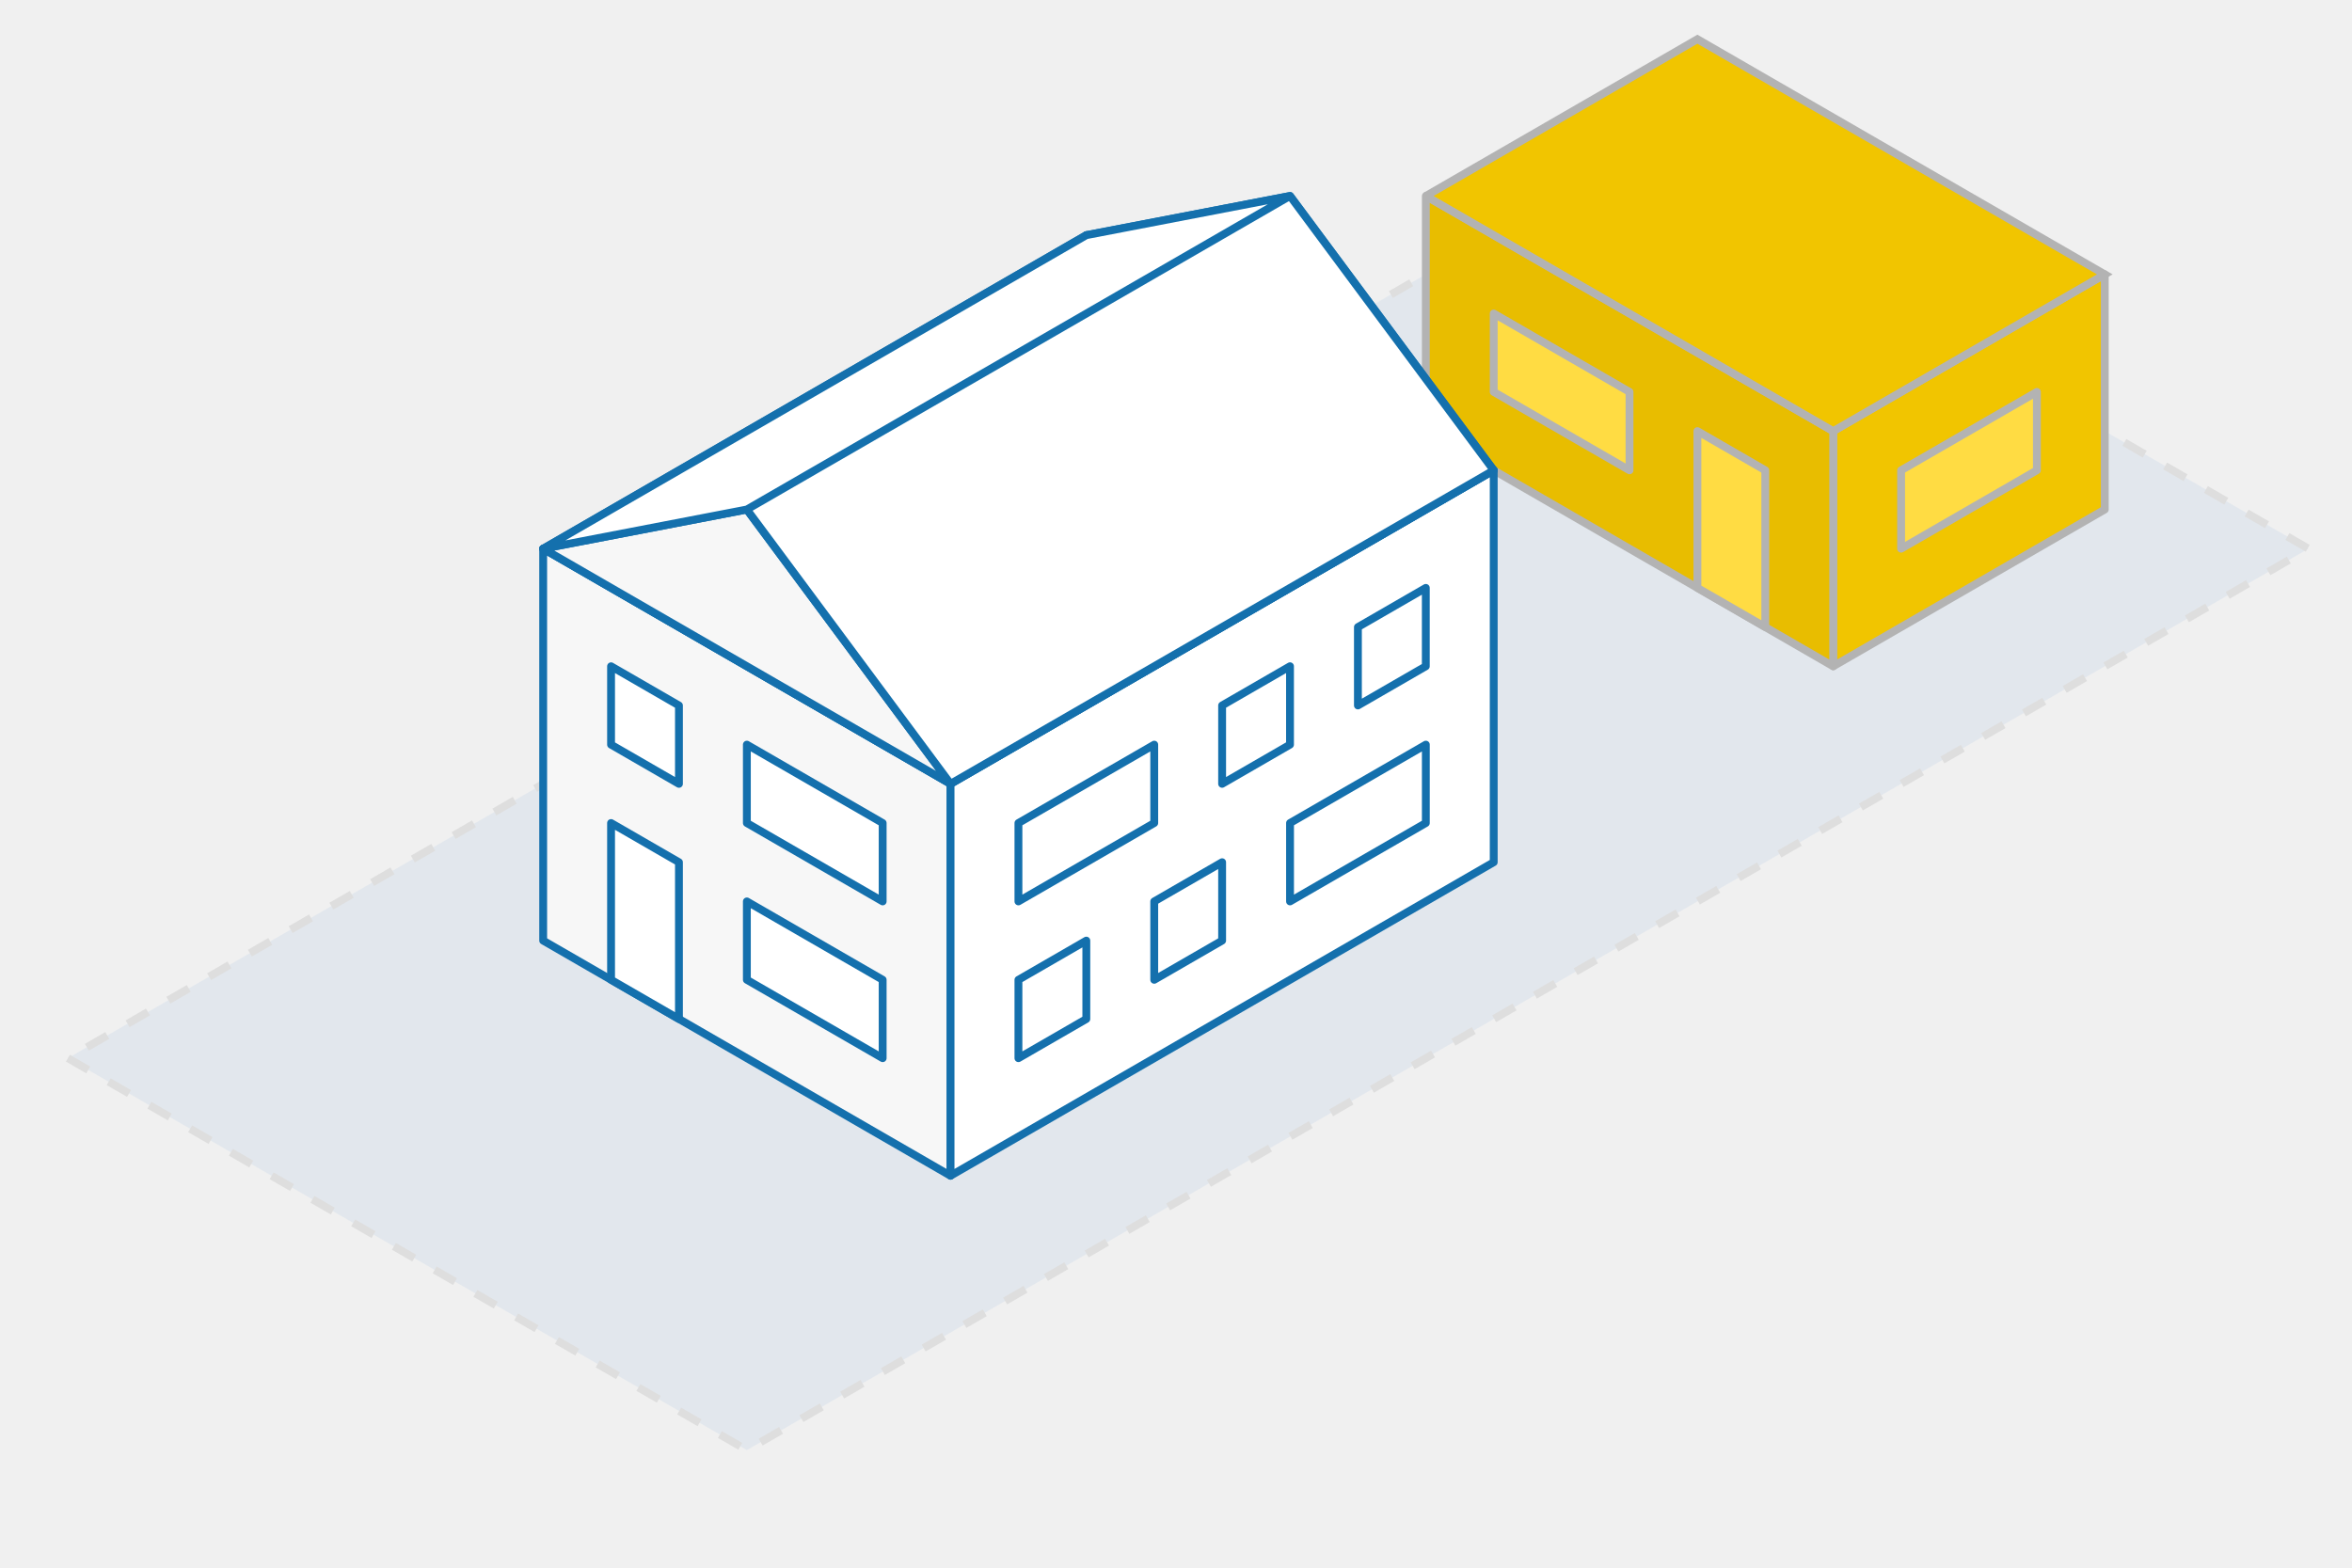
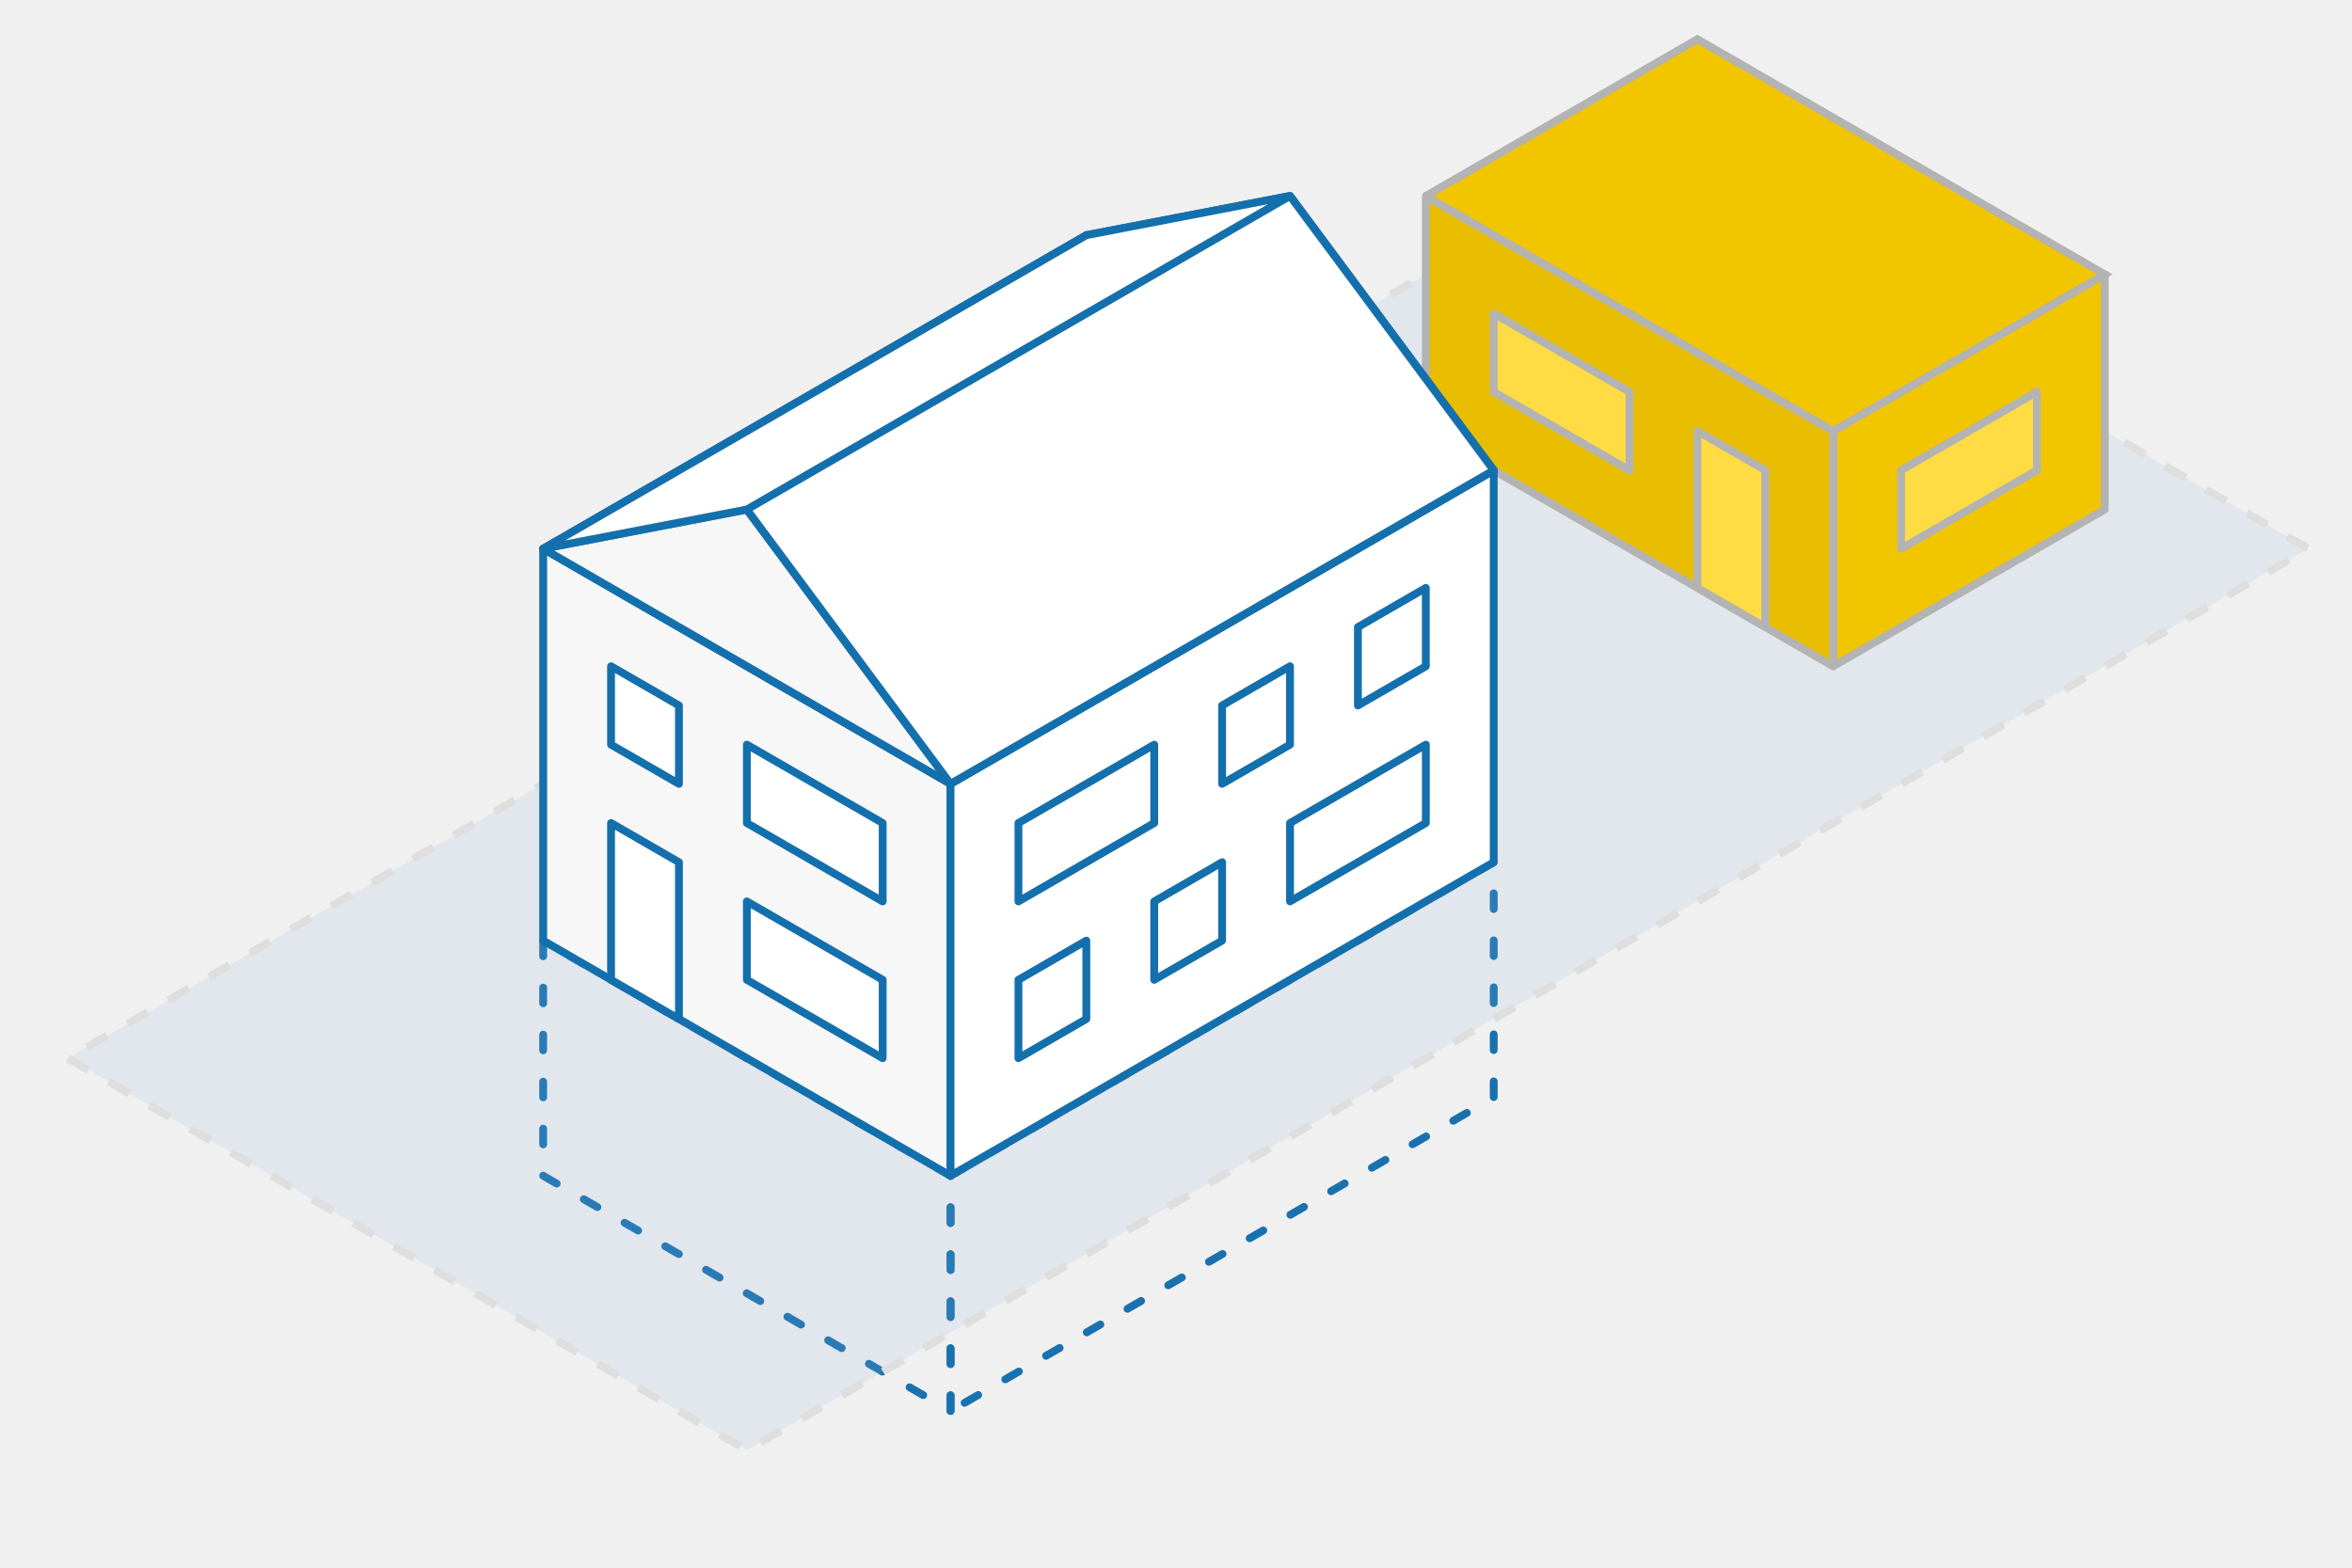
<svg xmlns="http://www.w3.org/2000/svg" width="300" height="200" viewBox="0 0 79.375 52.917" version="1.1" id="svg5">
  <defs id="defs2" />
  <g id="layer1">
+     <path style="fill:none;stroke:#1972af;stroke-width:0.265;stroke-linecap:round;stroke-linejoin:round;stroke-opacity:1;stroke-miterlimit:4;stroke-dasharray:0.529,1.058;stroke-dashoffset:0" d="m 18.331,31.75 v 7.938 l 13.748,7.937 V 39.688 L 18.331,31.75" id="path33582" />
+     <path style="fill:none;stroke:#1972af;stroke-width:0.265;stroke-linecap:round;stroke-linejoin:round;stroke-miterlimit:4;stroke-dasharray:0.529, 1.058;stroke-dashoffset:0;stroke-opacity:1" d="M 32.079,47.625 V 39.688 l 18.331,-10.583 v 7.938 l -18.331,10.583 v 0" id="path33584" />
    <path style="fill:#8eb6dc;fill-opacity:0.141;stroke:#dedede;stroke-width:0.265;stroke-linecap:butt;stroke-linejoin:round;stroke-miterlimit:4;stroke-dasharray:0.794,0.794;stroke-opacity:1;stroke-dashoffset:0" d="M 2.291,35.719 25.205,48.948 77.906,18.521 54.993,5.292 Z" id="path859" />
    <path style="fill:#f1c500;fill-opacity:1;stroke:#b3b3b3;stroke-width:0.265;stroke-linecap:round;stroke-linejoin:round;stroke-miterlimit:4;stroke-dasharray:none;stroke-dashoffset:0;stroke-opacity:1" d="m 61.867,14.552 0,7.938 9.165,-5.292 V 9.26 Z" id="path3484" />
    <path style="fill:#e8bd00;fill-opacity:1;stroke:#b3b3b3;stroke-width:0.265;stroke-linecap:round;stroke-linejoin:round;stroke-miterlimit:4;stroke-dasharray:none;stroke-dashoffset:0;stroke-opacity:1" d="m 48.119,6.615 1e-6,7.938 13.748,7.938 -2e-6,-7.938 z" id="path3351" />
    <path style="fill:#f1c500;stroke:#b3b3b3;stroke-width:0.265px;stroke-linecap:butt;stroke-linejoin:miter;stroke-opacity:1;fill-opacity:1" d="m 48.119,6.615 9.165,-5.292 13.748,7.938 -9.165,5.292 -13.748,-7.937" id="path23036" />
    <path style="fill:#f7f7f7;stroke:#1470ad;stroke-width:0.265;stroke-linecap:round;stroke-linejoin:round;stroke-opacity:1;fill-opacity:1;stroke-miterlimit:4;stroke-dasharray:none" d="m 18.331,31.75 13.748,7.938 2e-6,-13.229 -13.748,-7.938 -10e-7,13.229" id="path863" />
    <path style="fill:#ffffff;stroke:#1470ad;stroke-width:0.265;stroke-linecap:round;stroke-linejoin:round;stroke-opacity:1;stroke-miterlimit:4;stroke-dasharray:none" d="M 32.079,39.687 50.41,29.104 v -13.229 l -18.331,10.583 -2e-6,13.229" id="path1300" />
    <path style="fill:#ffffff;stroke:#1470ad;stroke-width:0.265;stroke-linecap:round;stroke-linejoin:round;stroke-opacity:1;stroke-miterlimit:4;stroke-dasharray:none" d="M 18.331,18.521 36.662,7.937 50.41,15.875 32.079,26.458 18.331,18.521" id="path1302" />
    <path style="fill:#f7f7f7;stroke:#1470ad;stroke-width:0.265;stroke-linecap:round;stroke-linejoin:round;stroke-opacity:1;fill-opacity:1;stroke-miterlimit:4;stroke-dasharray:none" d="m 18.331,18.521 6.874,-1.323 6.874,9.26 -13.748,-7.938" id="path1306" />
    <path style="fill:#ffffff;stroke:#1470ad;stroke-width:0.265;stroke-linecap:round;stroke-linejoin:round;stroke-opacity:1;stroke-miterlimit:4;stroke-dasharray:none" d="M 36.662,7.937 43.536,6.615 50.41,15.875 36.662,7.937" id="path1306-6" />
    <path style="fill:#ffffff;stroke:#1470ad;stroke-width:0.265;stroke-linecap:round;stroke-linejoin:round;stroke-opacity:1;stroke-miterlimit:4;stroke-dasharray:none" d="M 25.205,17.198 18.331,18.521 36.662,7.938 43.536,6.615 25.205,17.198 32.079,26.458 50.41,15.875 43.536,6.615 25.205,17.198" id="path1641" />
    <path style="fill:#ffffff;stroke:#1470ad;stroke-width:0.265;stroke-linecap:round;stroke-linejoin:round;stroke-opacity:1;stroke-miterlimit:4;stroke-dasharray:none" d="m 20.622,33.073 v -5.292 l 2.291,1.323 v 5.292 l -2.291,-1.323" id="path1756" />
    <path style="fill:#ffffff;stroke:#1470ad;stroke-width:0.265;stroke-linecap:round;stroke-linejoin:round;stroke-opacity:1;stroke-miterlimit:4;stroke-dasharray:none" d="m 25.205,30.427 v 2.646 l 4.583,2.646 v -2.646 l -4.583,-2.646" id="path1758" />
    <path style="fill:#ffdc43;stroke:#b3b3b3;stroke-width:0.265;stroke-linecap:round;stroke-linejoin:round;stroke-miterlimit:4;stroke-dasharray:none;stroke-opacity:1;fill-opacity:1" d="m 57.284,19.844 v -5.292 l 2.291,1.323 v 5.292 l -2.291,-1.323" id="path1756-5" />
    <path style="fill:#ffdc43;stroke:#b3b3b3;stroke-width:0.265;stroke-linecap:round;stroke-linejoin:round;stroke-miterlimit:4;stroke-dasharray:none;stroke-opacity:1;fill-opacity:1" d="m 50.41,10.583 v 2.646 l 4.583,2.646 v -2.646 l -4.583,-2.646" id="path1758-1" />
    <path style="fill:#ffffff;stroke:#1470ad;stroke-width:0.265;stroke-linecap:round;stroke-linejoin:round;stroke-opacity:1;stroke-miterlimit:4;stroke-dasharray:none" d="m 20.622,22.49 v 2.646 l 2.291,1.323 v -2.646 l -2.291,-1.323" id="path1760" />
    <path style="fill:#ffffff;stroke:#1470ad;stroke-width:0.265;stroke-linecap:round;stroke-linejoin:round;stroke-opacity:1;stroke-miterlimit:4;stroke-dasharray:none" d="m 25.205,27.781 4.583,2.646 v -2.646 l -4.583,-2.646 v 2.646" id="path1762" />
    <path style="fill:#ffffff;stroke:#1470ad;stroke-width:0.265;stroke-linecap:round;stroke-linejoin:round;stroke-opacity:1;stroke-miterlimit:4;stroke-dasharray:none" d="m 34.37,27.781 v 2.646 l 4.583,-2.646 v -2.646 l -4.583,2.646" id="path12340" />
    <path style="fill:#ffffff;stroke:#1470ad;stroke-width:0.265;stroke-linecap:round;stroke-linejoin:round;stroke-opacity:1;stroke-miterlimit:4;stroke-dasharray:none" d="m 41.244,23.812 v 2.646 l 2.291,-1.323 v -2.646 z" id="path12342" />
    <path style="fill:#ffffff;stroke:#1470ad;stroke-width:0.265;stroke-linecap:round;stroke-linejoin:round;stroke-opacity:1;stroke-miterlimit:4;stroke-dasharray:none" d="m 45.827,21.167 v 2.646 l 2.291,-1.323 v -2.646 l -2.291,1.323" id="path12344" />
    <path style="fill:#ffffff;stroke:#1470ad;stroke-width:0.265;stroke-linecap:round;stroke-linejoin:round;stroke-opacity:1;stroke-miterlimit:4;stroke-dasharray:none" d="m 34.37,33.073 v 2.646 l 2.291,-1.323 v -2.646 z" id="path12346" />
    <path style="fill:#ffffff;stroke:#1470ad;stroke-width:0.265;stroke-linecap:round;stroke-linejoin:round;stroke-opacity:1;stroke-miterlimit:4;stroke-dasharray:none" d="m 38.953,30.427 v 2.646 l 2.291,-1.323 v -2.646 l -2.291,1.323" id="path12348" />
    <path style="fill:#ffffff;stroke:#1470ad;stroke-width:0.265;stroke-linecap:round;stroke-linejoin:round;stroke-opacity:1;stroke-miterlimit:4;stroke-dasharray:none" d="m 43.536,27.781 v 2.646 l 4.583,-2.646 v -2.646 l -4.583,2.646" id="path12350" />
    <path style="fill:#ffdc43;stroke:#b3b3b3;stroke-width:0.265;stroke-linecap:round;stroke-linejoin:round;stroke-miterlimit:4;stroke-dasharray:none;stroke-opacity:1;fill-opacity:1" d="m 64.158,15.875 v 2.646 l 4.583,-2.646 v -2.646 l -4.583,2.646" id="path12350-4" />
  </g>
</svg>
